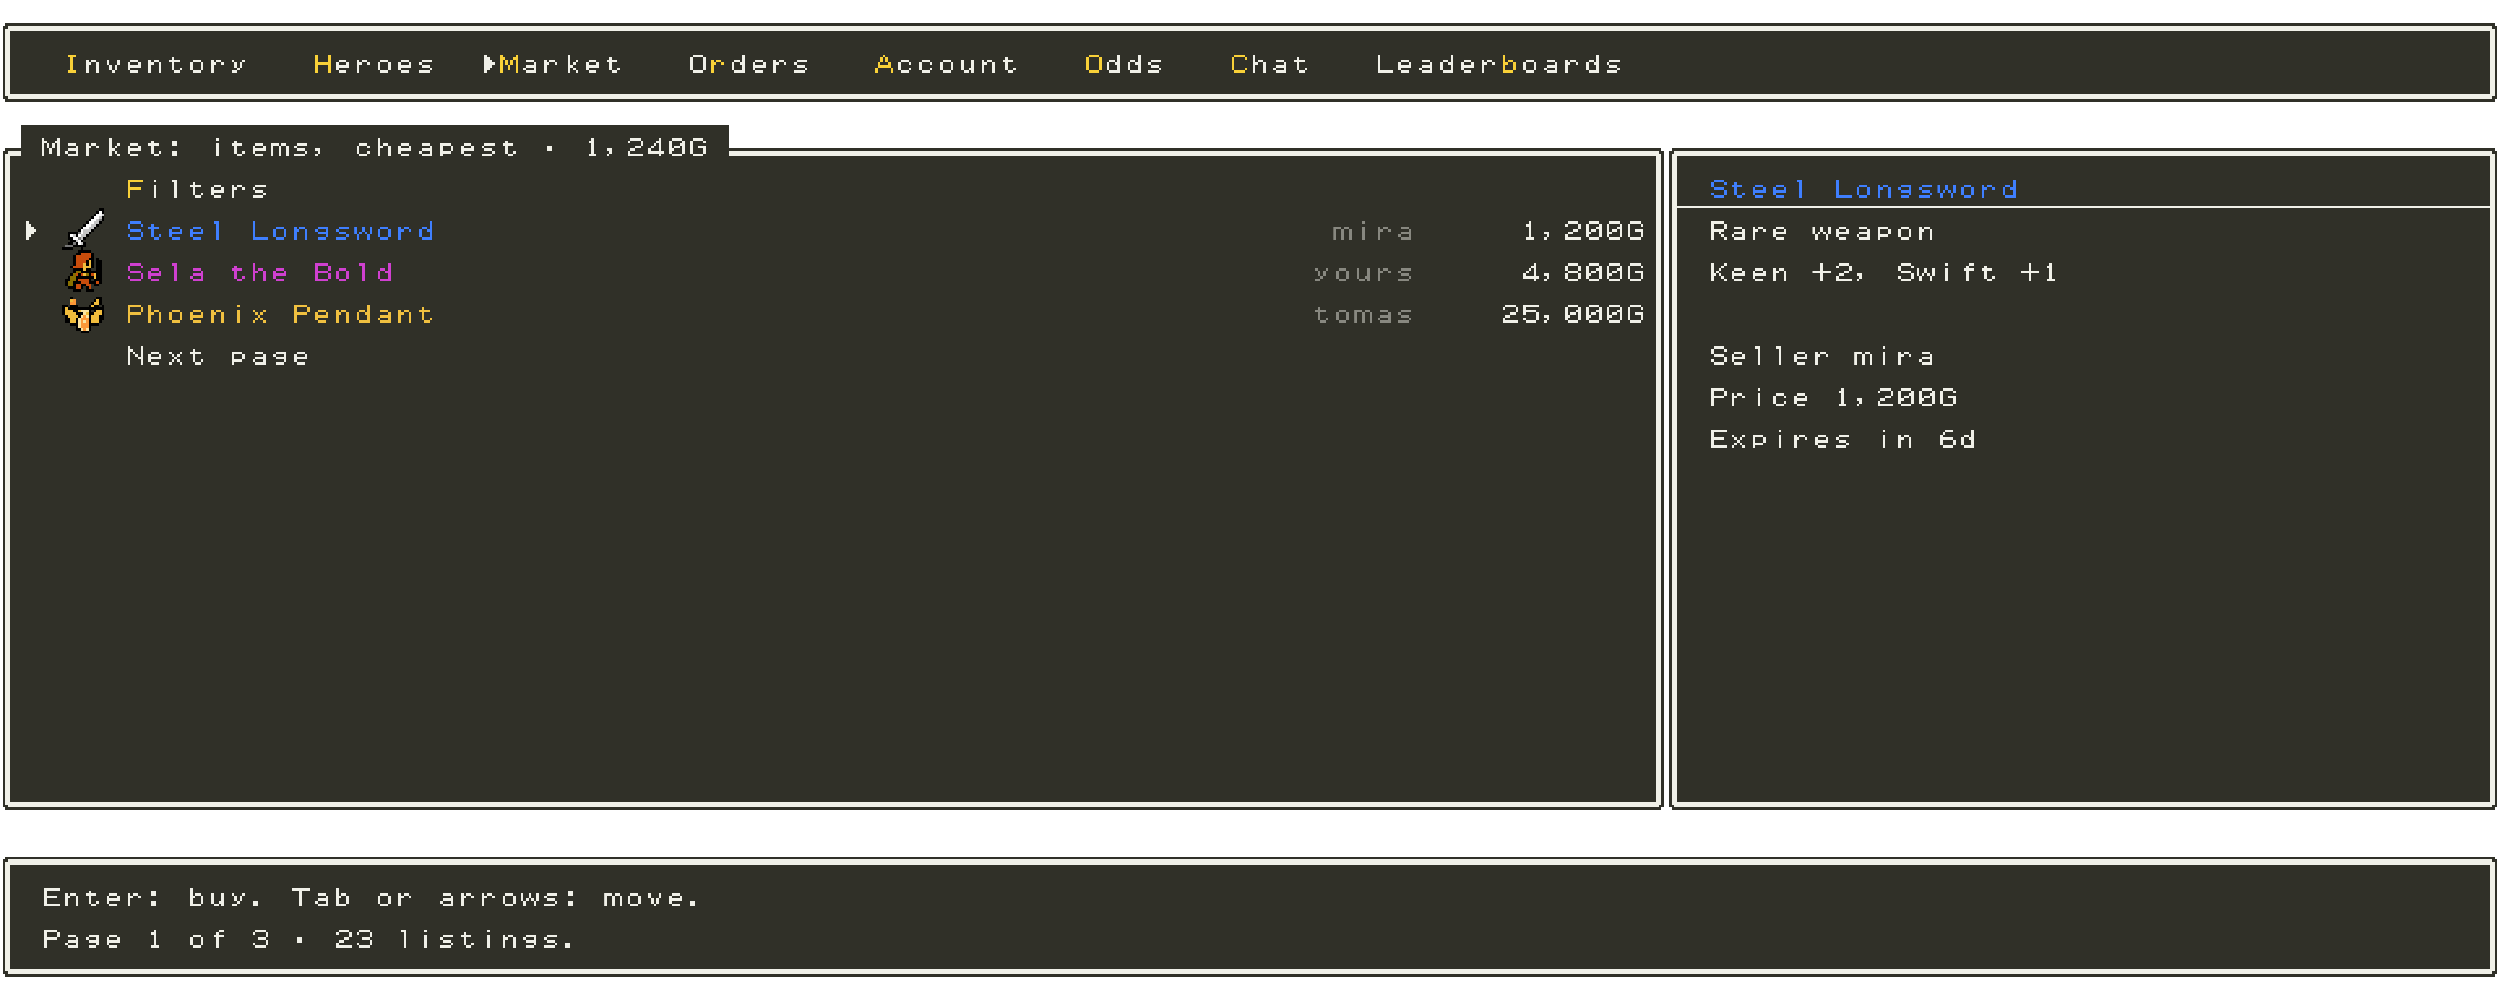
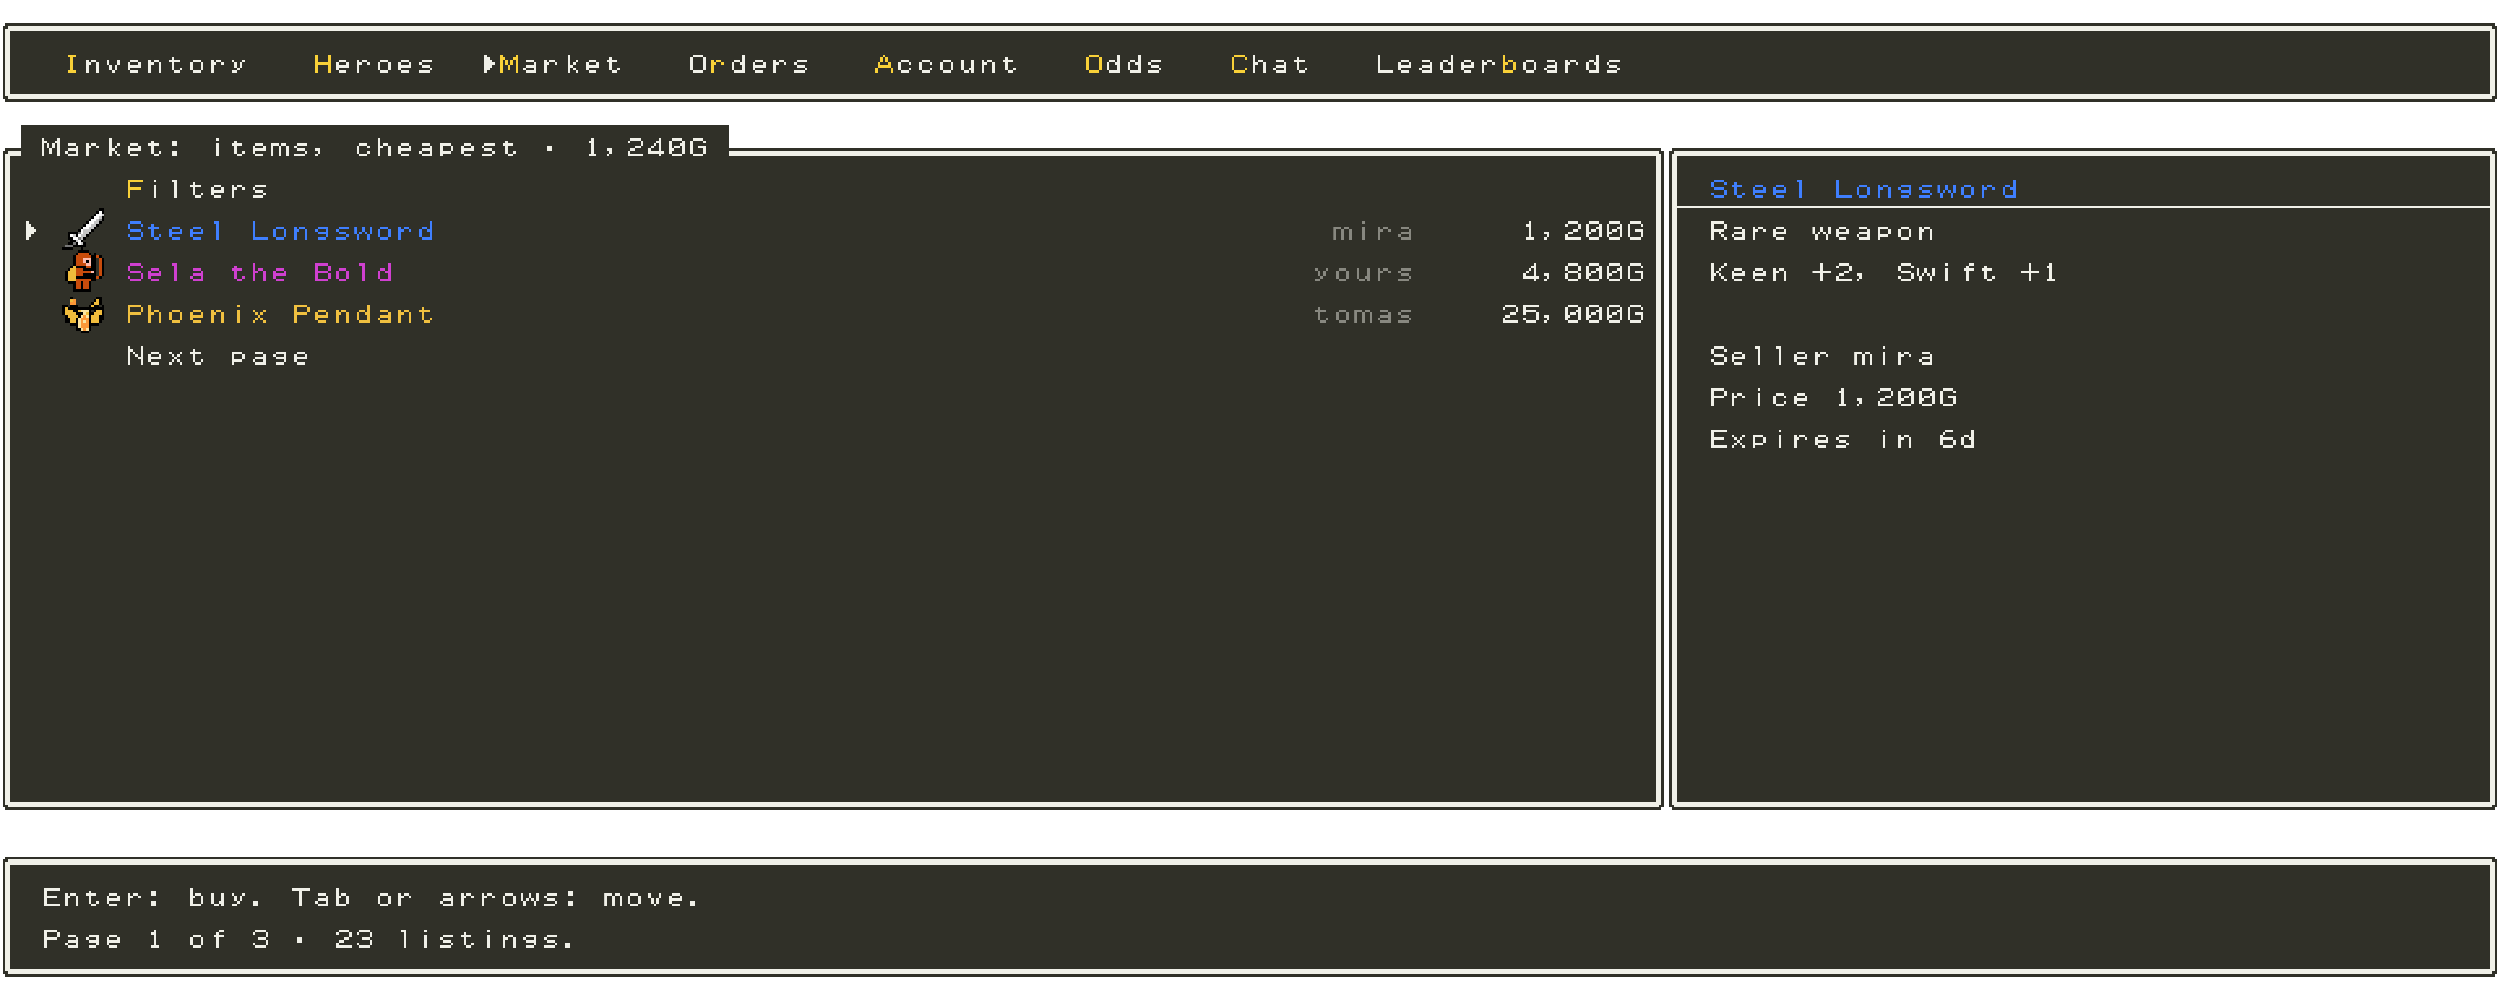
<svg xmlns="http://www.w3.org/2000/svg" viewBox="0 0 960 384" width="960" height="384" shape-rendering="crispEdges">
  <defs>
    <symbol id="g0">
      <path d="M2 5h3v1h-3zM3 6h1v1h-1zM3 7h1v1h-1zM3 8h1v1h-1zM3 9h1v1h-1zM3 10h1v1h-1zM2 11h3v1h-3z" />
    </symbol>
    <symbol id="g1">
      <path d="M1 7h1v1h-1zM3 7h2v1h-2zM1 8h2v1h-2zM5 8h1v1h-1zM1 9h1v1h-1zM5 9h1v1h-1zM1 10h1v1h-1zM5 10h1v1h-1zM1 11h1v1h-1zM5 11h1v1h-1z" />
    </symbol>
    <symbol id="g2">
      <path d="M1 7h1v1h-1zM5 7h1v1h-1zM1 8h1v1h-1zM5 8h1v1h-1zM2 9h1v1h-1zM4 9h1v1h-1zM2 10h1v1h-1zM4 10h1v1h-1zM3 11h1v1h-1z" />
    </symbol>
    <symbol id="g3">
      <path d="M2 7h3v1h-3zM1 8h1v1h-1zM5 8h1v1h-1zM1 9h5v1h-5zM1 10h1v1h-1zM2 11h3v1h-3z" />
    </symbol>
    <symbol id="g4">
      <path d="M2 6h1v1h-1zM1 7h4v1h-4zM2 8h1v1h-1zM2 9h1v1h-1zM2 10h1v1h-1zM5 10h1v1h-1zM3 11h2v1h-2z" />
    </symbol>
    <symbol id="g5">
      <path d="M2 7h3v1h-3zM1 8h1v1h-1zM5 8h1v1h-1zM1 9h1v1h-1zM5 9h1v1h-1zM1 10h1v1h-1zM5 10h1v1h-1zM2 11h3v1h-3z" />
    </symbol>
    <symbol id="g6">
      <path d="M1 7h1v1h-1zM3 7h2v1h-2zM1 8h2v1h-2zM5 8h1v1h-1zM1 9h1v1h-1zM1 10h1v1h-1zM1 11h1v1h-1z" />
    </symbol>
    <symbol id="g7">
      <path d="M1 7h1v1h-1zM5 7h1v1h-1zM2 8h1v1h-1zM4 8h1v1h-1zM2 9h1v1h-1zM4 9h1v1h-1zM3 10h1v1h-1zM1 11h2v1h-2z" />
    </symbol>
    <symbol id="g8">
      <path d="M1 5h1v1h-1zM6 5h1v1h-1zM1 6h1v1h-1zM6 6h1v1h-1zM1 7h1v1h-1zM6 7h1v1h-1zM1 8h6v1h-6zM1 9h1v1h-1zM6 9h1v1h-1zM1 10h1v1h-1zM6 10h1v1h-1zM1 11h1v1h-1zM6 11h1v1h-1z" />
    </symbol>
    <symbol id="g9">
      <path d="M2 7h4v1h-4zM1 8h1v1h-1zM2 9h3v1h-3zM5 10h1v1h-1zM1 11h4v1h-4z" />
    </symbol>
    <symbol id="g10">
      <path d="M2 5h1v1h-1zM2 6h2v1h-2zM2 7h3v1h-3zM2 8h4v1h-4zM2 9h3v1h-3zM2 10h2v1h-2zM2 11h1v1h-1z" />
    </symbol>
    <symbol id="g11">
      <path d="M0 5h1v1h-1zM6 5h1v1h-1zM0 6h2v1h-2zM5 6h2v1h-2zM0 7h1v1h-1zM2 7h1v1h-1zM4 7h1v1h-1zM6 7h1v1h-1zM0 8h1v1h-1zM2 8h1v1h-1zM4 8h1v1h-1zM6 8h1v1h-1zM0 9h1v1h-1zM3 9h1v1h-1zM6 9h1v1h-1zM0 10h1v1h-1zM3 10h1v1h-1zM6 10h1v1h-1zM0 11h1v1h-1zM6 11h1v1h-1z" />
    </symbol>
    <symbol id="g12">
      <path d="M2 7h3v1h-3zM5 8h1v1h-1zM2 9h4v1h-4zM1 10h1v1h-1zM5 10h1v1h-1zM2 11h4v1h-4z" />
    </symbol>
    <symbol id="g13">
      <path d="M2 5h1v1h-1zM2 6h1v1h-1zM2 7h1v1h-1zM5 7h1v1h-1zM2 8h1v1h-1zM4 8h1v1h-1zM2 9h2v1h-2zM2 10h1v1h-1zM4 10h1v1h-1zM2 11h1v1h-1zM5 11h1v1h-1z" />
    </symbol>
    <symbol id="g14">
      <path d="M2 5h4v1h-4zM1 6h1v1h-1zM6 6h1v1h-1zM1 7h1v1h-1zM6 7h1v1h-1zM1 8h1v1h-1zM6 8h1v1h-1zM1 9h1v1h-1zM6 9h1v1h-1zM1 10h1v1h-1zM6 10h1v1h-1zM2 11h4v1h-4z" />
    </symbol>
    <symbol id="g15">
      <path d="M5 5h1v1h-1zM5 6h1v1h-1zM2 7h2v1h-2zM5 7h1v1h-1zM1 8h1v1h-1zM4 8h2v1h-2zM1 9h1v1h-1zM5 9h1v1h-1zM1 10h1v1h-1zM5 10h1v1h-1zM2 11h4v1h-4z" />
    </symbol>
    <symbol id="g16">
      <path d="M3 5h1v1h-1zM2 6h1v1h-1zM4 6h1v1h-1zM2 7h1v1h-1zM4 7h1v1h-1zM1 8h1v1h-1zM5 8h1v1h-1zM1 9h5v1h-5zM0 10h1v1h-1zM6 10h1v1h-1zM0 11h1v1h-1zM6 11h1v1h-1z" />
    </symbol>
    <symbol id="g17">
      <path d="M2 7h3v1h-3zM1 8h1v1h-1zM5 8h1v1h-1zM1 9h1v1h-1zM1 10h1v1h-1zM5 10h1v1h-1zM2 11h3v1h-3z" />
    </symbol>
    <symbol id="g18">
      <path d="M1 7h1v1h-1zM5 7h1v1h-1zM1 8h1v1h-1zM5 8h1v1h-1zM1 9h1v1h-1zM5 9h1v1h-1zM1 10h1v1h-1zM4 10h2v1h-2zM2 11h2v1h-2zM5 11h1v1h-1z" />
    </symbol>
    <symbol id="g19">
      <path d="M2 5h4v1h-4zM1 6h1v1h-1zM6 6h1v1h-1zM1 7h1v1h-1zM1 8h1v1h-1zM1 9h1v1h-1zM1 10h1v1h-1zM6 10h1v1h-1zM2 11h4v1h-4z" />
    </symbol>
    <symbol id="g20">
      <path d="M1 5h1v1h-1zM1 6h1v1h-1zM1 7h1v1h-1zM3 7h2v1h-2zM1 8h2v1h-2zM5 8h1v1h-1zM1 9h1v1h-1zM5 9h1v1h-1zM1 10h1v1h-1zM5 10h1v1h-1zM1 11h1v1h-1zM5 11h1v1h-1z" />
    </symbol>
    <symbol id="g21">
      <path d="M1 5h1v1h-1zM1 6h1v1h-1zM1 7h1v1h-1zM1 8h1v1h-1zM1 9h1v1h-1zM1 10h1v1h-1zM1 11h6v1h-6z" />
    </symbol>
    <symbol id="g22">
      <path d="M1 5h1v1h-1zM1 6h1v1h-1zM1 7h1v1h-1zM3 7h2v1h-2zM1 8h2v1h-2zM5 8h1v1h-1zM1 9h1v1h-1zM5 9h1v1h-1zM1 10h1v1h-1zM5 10h1v1h-1zM1 11h4v1h-4z" />
    </symbol>
    <symbol id="g23">
      <path d="M2 6h2v1h-2zM2 7h2v1h-2zM2 10h2v1h-2zM2 11h2v1h-2z" />
    </symbol>
    <symbol id="g24">
      <path d="M3 5h1v1h-1zM3 7h1v1h-1zM3 8h1v1h-1zM3 9h1v1h-1zM3 10h1v1h-1zM3 11h1v1h-1z" />
    </symbol>
    <symbol id="g25">
      <path d="M0 7h3v1h-3zM4 7h2v1h-2zM0 8h1v1h-1zM3 8h1v1h-1zM6 8h1v1h-1zM0 9h1v1h-1zM3 9h1v1h-1zM6 9h1v1h-1zM0 10h1v1h-1zM3 10h1v1h-1zM6 10h1v1h-1zM0 11h1v1h-1zM3 11h1v1h-1zM6 11h1v1h-1z" />
    </symbol>
    <symbol id="g26">
      <path d="M1 9h2v1h-2zM2 10h1v1h-1zM1 11h1v1h-1z" />
    </symbol>
    <symbol id="g27">
      <path d="M1 7h4v1h-4zM1 8h1v1h-1zM5 8h1v1h-1zM1 9h1v1h-1zM5 9h1v1h-1zM1 10h4v1h-4zM1 11h1v1h-1z" />
    </symbol>
    <symbol id="g28">
      <path d="M2 8h2v1h-2zM2 9h2v1h-2z" />
    </symbol>
    <symbol id="g29">
      <path d="M3 5h1v1h-1zM2 6h2v1h-2zM3 7h1v1h-1zM3 8h1v1h-1zM3 9h1v1h-1zM3 10h1v1h-1zM2 11h3v1h-3z" />
    </symbol>
    <symbol id="g30">
      <path d="M2 5h4v1h-4zM1 6h1v1h-1zM6 6h1v1h-1zM6 7h1v1h-1zM4 8h2v1h-2zM2 9h2v1h-2zM1 10h1v1h-1zM1 11h6v1h-6z" />
    </symbol>
    <symbol id="g31">
      <path d="M5 5h1v1h-1zM4 6h2v1h-2zM3 7h1v1h-1zM5 7h1v1h-1zM2 8h1v1h-1zM5 8h1v1h-1zM1 9h1v1h-1zM5 9h1v1h-1zM1 10h6v1h-6zM5 11h1v1h-1z" />
    </symbol>
    <symbol id="g32">
      <path d="M2 5h4v1h-4zM1 6h1v1h-1zM6 6h1v1h-1zM1 7h1v1h-1zM5 7h2v1h-2zM1 8h1v1h-1zM3 8h2v1h-2zM6 8h1v1h-1zM1 9h2v1h-2zM6 9h1v1h-1zM1 10h1v1h-1zM6 10h1v1h-1zM2 11h4v1h-4z" />
    </symbol>
    <symbol id="g33">
      <path d="M2 5h4v1h-4zM1 6h1v1h-1zM6 6h1v1h-1zM1 7h1v1h-1zM1 8h1v1h-1zM4 8h3v1h-3zM1 9h1v1h-1zM6 9h1v1h-1zM1 10h1v1h-1zM6 10h1v1h-1zM2 11h4v1h-4z" />
    </symbol>
    <symbol id="g34">
      <path d="M1 5h6v1h-6zM1 6h1v1h-1zM1 7h1v1h-1zM1 8h5v1h-5zM1 9h1v1h-1zM1 10h1v1h-1zM1 11h1v1h-1z" />
    </symbol>
    <symbol id="g35">
      <path d="M2 5h2v1h-2zM3 6h1v1h-1zM3 7h1v1h-1zM3 8h1v1h-1zM3 9h1v1h-1zM3 10h1v1h-1zM3 11h1v1h-1z" />
    </symbol>
    <symbol id="g36">
      <path d="M2 5h4v1h-4zM1 6h1v1h-1zM6 6h1v1h-1zM1 7h1v1h-1zM2 8h4v1h-4zM6 9h1v1h-1zM1 10h1v1h-1zM6 10h1v1h-1zM2 11h4v1h-4z" />
    </symbol>
    <symbol id="g37">
      <path d="M2 7h4v1h-4zM1 8h1v1h-1zM5 8h1v1h-1zM2 9h4v1h-4zM5 10h1v1h-1zM2 11h3v1h-3z" />
    </symbol>
    <symbol id="g38">
      <path d="M0 7h1v1h-1zM3 7h1v1h-1zM6 7h1v1h-1zM0 8h1v1h-1zM3 8h1v1h-1zM6 8h1v1h-1zM0 9h1v1h-1zM2 9h1v1h-1zM4 9h1v1h-1zM6 9h1v1h-1zM1 10h1v1h-1zM5 10h1v1h-1zM1 11h1v1h-1zM5 11h1v1h-1z" />
    </symbol>
    <symbol id="g39">
      <path d="M1 5h5v1h-5zM1 6h1v1h-1zM6 6h1v1h-1zM1 7h1v1h-1zM6 7h1v1h-1zM1 8h5v1h-5zM1 9h1v1h-1zM6 9h1v1h-1zM1 10h1v1h-1zM6 10h1v1h-1zM1 11h5v1h-5z" />
    </symbol>
    <symbol id="g40">
      <path d="M2 5h4v1h-4zM1 6h1v1h-1zM6 6h1v1h-1zM1 7h1v1h-1zM6 7h1v1h-1zM2 8h4v1h-4zM1 9h1v1h-1zM6 9h1v1h-1zM1 10h1v1h-1zM6 10h1v1h-1zM2 11h4v1h-4z" />
    </symbol>
    <symbol id="g41">
      <path d="M1 5h5v1h-5zM1 6h1v1h-1zM6 6h1v1h-1zM1 7h1v1h-1zM6 7h1v1h-1zM1 8h5v1h-5zM1 9h1v1h-1zM1 10h1v1h-1zM1 11h1v1h-1z" />
    </symbol>
    <symbol id="g42">
      <path d="M1 7h1v1h-1zM5 7h1v1h-1zM2 8h1v1h-1zM4 8h1v1h-1zM3 9h1v1h-1zM2 10h1v1h-1zM4 10h1v1h-1zM1 11h1v1h-1zM5 11h1v1h-1z" />
    </symbol>
    <symbol id="g43">
      <path d="M1 5h6v1h-6zM1 6h1v1h-1zM1 7h5v1h-5zM1 8h1v1h-1zM6 8h1v1h-1zM6 9h1v1h-1zM1 10h1v1h-1zM6 10h1v1h-1zM2 11h4v1h-4z" />
    </symbol>
    <symbol id="g44">
      <path d="M1 5h1v1h-1zM6 5h1v1h-1zM1 6h2v1h-2zM6 6h1v1h-1zM1 7h1v1h-1zM3 7h1v1h-1zM6 7h1v1h-1zM1 8h1v1h-1zM4 8h1v1h-1zM6 8h1v1h-1zM1 9h1v1h-1zM5 9h2v1h-2zM1 10h1v1h-1zM6 10h1v1h-1zM1 11h1v1h-1zM6 11h1v1h-1z" />
    </symbol>
    <symbol id="g45">
      <path d="M1 5h5v1h-5zM1 6h1v1h-1zM6 6h1v1h-1zM1 7h1v1h-1zM6 7h1v1h-1zM1 8h5v1h-5zM1 9h1v1h-1zM4 9h1v1h-1zM1 10h1v1h-1zM5 10h1v1h-1zM1 11h1v1h-1zM6 11h1v1h-1z" />
    </symbol>
    <symbol id="g46">
      <path d="M1 5h1v1h-1zM6 5h1v1h-1zM1 6h1v1h-1zM5 6h1v1h-1zM1 7h1v1h-1zM4 7h1v1h-1zM1 8h1v1h-1zM3 8h1v1h-1zM1 9h2v1h-2zM4 9h1v1h-1zM1 10h1v1h-1zM5 10h1v1h-1zM1 11h1v1h-1zM6 11h1v1h-1z" />
    </symbol>
    <symbol id="g47">
      <path d="M3 5h1v1h-1zM3 6h1v1h-1zM3 7h1v1h-1zM0 8h7v1h-7zM3 9h1v1h-1zM3 10h1v1h-1zM3 11h1v1h-1z" />
    </symbol>
    <symbol id="g48">
      <path d="M4 5h2v1h-2zM3 6h1v1h-1zM2 7h4v1h-4zM3 8h1v1h-1zM3 9h1v1h-1zM3 10h1v1h-1zM3 11h1v1h-1z" />
    </symbol>
    <symbol id="g49">
      <path d="M1 5h6v1h-6zM1 6h1v1h-1zM1 7h1v1h-1zM1 8h5v1h-5zM1 9h1v1h-1zM1 10h1v1h-1zM1 11h6v1h-6z" />
    </symbol>
    <symbol id="g50">
      <path d="M3 5h3v1h-3zM2 6h1v1h-1zM1 7h1v1h-1zM1 8h5v1h-5zM1 9h1v1h-1zM6 9h1v1h-1zM1 10h1v1h-1zM6 10h1v1h-1zM2 11h4v1h-4z" />
    </symbol>
    <symbol id="g51">
      <path d="M1 10h2v1h-2zM1 11h2v1h-2z" />
    </symbol>
    <symbol id="g52">
      <path d="M0 5h7v1h-7zM3 6h1v1h-1zM3 7h1v1h-1zM3 8h1v1h-1zM3 9h1v1h-1zM3 10h1v1h-1zM3 11h1v1h-1z" />
    </symbol>
    <symbol id="g53">
      <path d="M2 5h4v1h-4zM1 6h1v1h-1zM6 6h1v1h-1zM6 7h1v1h-1zM3 8h3v1h-3zM6 9h1v1h-1zM1 10h1v1h-1zM6 10h1v1h-1zM2 11h4v1h-4z" />
    </symbol>
  </defs>
  <g id="w-tab">
    <path fill="#303028" d="M2 9H958V10H959V38H958V39H2V38H1V10H2Z" />
    <g fill="#f0f0e8">
      <rect x="3" y="10" width="954" height="1" />
      <rect x="2" y="11" width="956" height="1" />
      <rect x="2" y="36" width="956" height="1" />
      <rect x="3" y="37" width="954" height="1" />
      <rect x="2" y="12" width="2" height="24" />
      <rect x="956" y="12" width="2" height="24" />
    </g>
    <use href="#g10" x="184" y="16" fill="#f0f0e8" />
    <use href="#g0" x="24" y="16" fill="#f8d038" />
    <use href="#g1" x="32" y="16" fill="#f0f0e8" />
    <use href="#g2" x="40" y="16" fill="#f0f0e8" />
    <use href="#g3" x="48" y="16" fill="#f0f0e8" />
    <use href="#g1" x="56" y="16" fill="#f0f0e8" />
    <use href="#g4" x="64" y="16" fill="#f0f0e8" />
    <use href="#g5" x="72" y="16" fill="#f0f0e8" />
    <use href="#g6" x="80" y="16" fill="#f0f0e8" />
    <use href="#g7" x="88" y="16" fill="#f0f0e8" />
    <use href="#g8" x="120" y="16" fill="#f8d038" />
    <use href="#g3" x="128" y="16" fill="#f0f0e8" />
    <use href="#g6" x="136" y="16" fill="#f0f0e8" />
    <use href="#g5" x="144" y="16" fill="#f0f0e8" />
    <use href="#g3" x="152" y="16" fill="#f0f0e8" />
    <use href="#g9" x="160" y="16" fill="#f0f0e8" />
    <use href="#g11" x="192" y="16" fill="#f8d038" />
    <use href="#g12" x="200" y="16" fill="#f0f0e8" />
    <use href="#g6" x="208" y="16" fill="#f0f0e8" />
    <use href="#g13" x="216" y="16" fill="#f0f0e8" />
    <use href="#g3" x="224" y="16" fill="#f0f0e8" />
    <use href="#g4" x="232" y="16" fill="#f0f0e8" />
    <use href="#g14" x="264" y="16" fill="#f0f0e8" />
    <use href="#g6" x="272" y="16" fill="#f8d038" />
    <use href="#g15" x="280" y="16" fill="#f0f0e8" />
    <use href="#g3" x="288" y="16" fill="#f0f0e8" />
    <use href="#g6" x="296" y="16" fill="#f0f0e8" />
    <use href="#g9" x="304" y="16" fill="#f0f0e8" />
    <use href="#g16" x="336" y="16" fill="#f8d038" />
    <use href="#g17" x="344" y="16" fill="#f0f0e8" />
    <use href="#g17" x="352" y="16" fill="#f0f0e8" />
    <use href="#g5" x="360" y="16" fill="#f0f0e8" />
    <use href="#g18" x="368" y="16" fill="#f0f0e8" />
    <use href="#g1" x="376" y="16" fill="#f0f0e8" />
    <use href="#g4" x="384" y="16" fill="#f0f0e8" />
    <use href="#g14" x="416" y="16" fill="#f8d038" />
    <use href="#g15" x="424" y="16" fill="#f0f0e8" />
    <use href="#g15" x="432" y="16" fill="#f0f0e8" />
    <use href="#g9" x="440" y="16" fill="#f0f0e8" />
    <use href="#g19" x="472" y="16" fill="#f8d038" />
    <use href="#g20" x="480" y="16" fill="#f0f0e8" />
    <use href="#g12" x="488" y="16" fill="#f0f0e8" />
    <use href="#g4" x="496" y="16" fill="#f0f0e8" />
    <use href="#g21" x="528" y="16" fill="#f0f0e8" />
    <use href="#g3" x="536" y="16" fill="#f0f0e8" />
    <use href="#g12" x="544" y="16" fill="#f0f0e8" />
    <use href="#g15" x="552" y="16" fill="#f0f0e8" />
    <use href="#g3" x="560" y="16" fill="#f0f0e8" />
    <use href="#g6" x="568" y="16" fill="#f0f0e8" />
    <use href="#g22" x="576" y="16" fill="#f8d038" />
    <use href="#g5" x="584" y="16" fill="#f0f0e8" />
    <use href="#g12" x="592" y="16" fill="#f0f0e8" />
    <use href="#g6" x="600" y="16" fill="#f0f0e8" />
    <use href="#g15" x="608" y="16" fill="#f0f0e8" />
    <use href="#g9" x="616" y="16" fill="#f0f0e8" />
  </g>
  <g id="w-list" transform="translate(0 48)">
    <path fill="#303028" d="M2 9H638V10H639V262H638V263H2V262H1V10H2Z" />
    <g fill="#f0f0e8">
      <rect x="3" y="10" width="634" height="1" />
      <rect x="2" y="11" width="636" height="1" />
      <rect x="2" y="260" width="636" height="1" />
      <rect x="3" y="261" width="634" height="1" />
      <rect x="2" y="12" width="2" height="248" />
      <rect x="636" y="12" width="2" height="248" />
    </g>
    <rect x="8" y="0" width="272" height="16" fill="#303028" />
    <use href="#g11" x="16" y="0" fill="#f0f0e8" />
    <use href="#g12" x="24" y="0" fill="#f0f0e8" />
    <use href="#g6" x="32" y="0" fill="#f0f0e8" />
    <use href="#g13" x="40" y="0" fill="#f0f0e8" />
    <use href="#g3" x="48" y="0" fill="#f0f0e8" />
    <use href="#g4" x="56" y="0" fill="#f0f0e8" />
    <use href="#g23" x="64" y="0" fill="#f0f0e8" />
    <use href="#g24" x="80" y="0" fill="#f0f0e8" />
    <use href="#g4" x="88" y="0" fill="#f0f0e8" />
    <use href="#g3" x="96" y="0" fill="#f0f0e8" />
    <use href="#g25" x="104" y="0" fill="#f0f0e8" />
    <use href="#g9" x="112" y="0" fill="#f0f0e8" />
    <use href="#g26" x="120" y="0" fill="#f0f0e8" />
    <use href="#g17" x="136" y="0" fill="#f0f0e8" />
    <use href="#g20" x="144" y="0" fill="#f0f0e8" />
    <use href="#g3" x="152" y="0" fill="#f0f0e8" />
    <use href="#g12" x="160" y="0" fill="#f0f0e8" />
    <use href="#g27" x="168" y="0" fill="#f0f0e8" />
    <use href="#g3" x="176" y="0" fill="#f0f0e8" />
    <use href="#g9" x="184" y="0" fill="#f0f0e8" />
    <use href="#g4" x="192" y="0" fill="#f0f0e8" />
    <use href="#g28" x="208" y="0" fill="#f0f0e8" />
    <use href="#g29" x="224" y="0" fill="#f0f0e8" />
    <use href="#g26" x="232" y="0" fill="#f0f0e8" />
    <use href="#g30" x="240" y="0" fill="#f0f0e8" />
    <use href="#g31" x="248" y="0" fill="#f0f0e8" />
    <use href="#g32" x="256" y="0" fill="#f0f0e8" />
    <use href="#g33" x="264" y="0" fill="#f0f0e8" />
    <use href="#g34" x="48" y="16" fill="#f8d038" />
    <use href="#g24" x="56" y="16" fill="#f0f0e8" />
    <use href="#g35" x="64" y="16" fill="#f0f0e8" />
    <use href="#g4" x="72" y="16" fill="#f0f0e8" />
    <use href="#g3" x="80" y="16" fill="#f0f0e8" />
    <use href="#g6" x="88" y="16" fill="#f0f0e8" />
    <use href="#g9" x="96" y="16" fill="#f0f0e8" />
    <use href="#g10" x="8" y="32" fill="#f0f0e8" />
    <g transform="translate(24 32)">
      <path fill="#000000" d="M14 0h2v1h-2zM13 1h1v1h-1zM15 1h1v1h-1zM12 2h1v1h-1zM11 3h1v1h-1zM15 3h1v1h-1zM10 4h1v1h-1zM15 4h1v1h-1zM9 5h1v1h-1zM14 5h1v1h-1zM8 6h1v1h-1zM13 6h1v1h-1zM7 7h1v1h-1zM12 7h1v1h-1zM6 8h1v1h-1zM11 8h1v1h-1zM2 9h4v1h-4zM10 9h1v1h-1zM2 10h1v1h-1zM5 10h1v1h-1zM9 10h1v1h-1zM2 11h2v1h-2zM8 11h1v1h-1zM3 12h2v1h-2zM7 12h1v1h-1zM2 13h2v1h-2zM5 13h1v1h-1zM8 13h1v1h-1zM4 14h5v1h-5zM0 15h4v1h-4zM7 15h1v1h-1z" />
      <path fill="#787878" d="M14 4h1v1h-1zM6 9h1v1h-1zM6 11h1v1h-1zM4 13h1v1h-1zM1 14h3v1h-3z" />
      <path fill="#c4c4c4" d="M15 2h1v1h-1zM14 3h1v1h-1zM13 4h1v1h-1zM12 5h2v1h-2zM11 6h2v1h-2zM10 7h2v1h-2zM8 8h3v1h-3zM8 9h2v1h-2zM4 10h1v1h-1zM7 10h2v1h-2zM7 11h1v1h-1zM5 12h1v1h-1zM7 13h1v1h-1z" />
      <path fill="#fcfcfc" d="M14 1h1v1h-1zM13 2h2v1h-2zM12 3h2v1h-2zM11 4h2v1h-2zM10 5h2v1h-2zM9 6h2v1h-2zM8 7h2v1h-2zM7 8h1v1h-1zM7 9h1v1h-1zM3 10h1v1h-1zM6 10h1v1h-1zM4 11h2v1h-2zM6 12h1v1h-1zM6 13h1v1h-1z" />
    </g>
    <use href="#g36" x="48" y="32" fill="#3f7fff" />
    <use href="#g4" x="56" y="32" fill="#3f7fff" />
    <use href="#g3" x="64" y="32" fill="#3f7fff" />
    <use href="#g3" x="72" y="32" fill="#3f7fff" />
    <use href="#g35" x="80" y="32" fill="#3f7fff" />
    <use href="#g21" x="96" y="32" fill="#3f7fff" />
    <use href="#g5" x="104" y="32" fill="#3f7fff" />
    <use href="#g1" x="112" y="32" fill="#3f7fff" />
    <use href="#g37" x="120" y="32" fill="#3f7fff" />
    <use href="#g9" x="128" y="32" fill="#3f7fff" />
    <use href="#g38" x="136" y="32" fill="#3f7fff" />
    <use href="#g5" x="144" y="32" fill="#3f7fff" />
    <use href="#g6" x="152" y="32" fill="#3f7fff" />
    <use href="#g15" x="160" y="32" fill="#3f7fff" />
    <use href="#g25" x="512" y="32" fill="#888880" />
    <use href="#g24" x="520" y="32" fill="#888880" />
    <use href="#g6" x="528" y="32" fill="#888880" />
    <use href="#g12" x="536" y="32" fill="#888880" />
    <use href="#g29" x="584" y="32" fill="#f0f0e8" />
    <use href="#g26" x="592" y="32" fill="#f0f0e8" />
    <use href="#g30" x="600" y="32" fill="#f0f0e8" />
    <use href="#g32" x="608" y="32" fill="#f0f0e8" />
    <use href="#g32" x="616" y="32" fill="#f0f0e8" />
    <use href="#g33" x="624" y="32" fill="#f0f0e8" />
    <g transform="translate(24 48)">
-       <path fill="#000000" d="M6 0h5v1h-5zM5 1h2v1h-2zM11 1h1v1h-1zM4 2h1v1h-1zM11 2h1v1h-1zM4 3h1v1h-1zM10 3h2v1h-2zM13 3h1v1h-1zM4 4h1v1h-1zM9 4h1v1h-1zM11 4h1v1h-1zM13 4h2v1h-2zM4 5h1v1h-1zM9 5h1v1h-1zM11 5h1v1h-1zM13 5h2v1h-2zM3 6h1v1h-1zM11 6h1v1h-1zM13 6h2v1h-2zM4 7h4v1h-4zM9 7h2v1h-2zM13 7h2v1h-2zM4 8h1v1h-1zM7 8h8v1h-8zM3 9h1v1h-1zM6 9h1v1h-1zM10 9h1v1h-1zM13 9h2v1h-2zM2 10h1v1h-1zM5 10h7v1h-7zM13 10h2v1h-2zM1 11h2v1h-2zM5 11h1v1h-1zM10 11h1v1h-1zM12 11h3v1h-3zM1 12h1v1h-1zM4 12h3v1h-3zM10 12h3v1h-3zM14 12h1v1h-1zM1 13h1v1h-1zM4 13h1v1h-1zM7 13h2v1h-2zM12 13h2v1h-2zM2 14h3v1h-3zM7 14h1v1h-1zM9 14h1v1h-1zM4 15h3v1h-3zM9 15h3v1h-3z" />
-       <path fill="#887000" d="M5 8h2v1h-2zM4 9h1v1h-1zM9 9h1v1h-1zM3 10h2v1h-2zM3 11h2v1h-2zM2 12h2v1h-2zM2 13h2v1h-2z" />
-       <path fill="#c84c0c" d="M7 1h4v1h-4zM5 2h6v1h-6zM5 3h5v1h-5zM5 4h4v1h-4zM5 5h3v1h-3zM4 6h4v1h-4zM5 9h1v1h-1zM7 9h1v1h-1zM11 9h1v1h-1zM6 11h4v1h-4zM7 12h3v1h-3zM13 12h1v1h-1zM5 13h2v1h-2zM9 13h2v1h-2zM5 14h2v1h-2zM10 14h1v1h-1z" />
-       <path fill="#f0bc3c" d="M10 4h1v1h-1zM8 5h1v1h-1zM10 5h1v1h-1zM8 6h3v1h-3zM8 7h1v1h-1zM8 9h1v1h-1zM12 9h1v1h-1zM12 10h1v1h-1z" />
+       <path fill="#000000" d="M6 0h4v1h-4zM5 1h1v1h-1zM10 1h1v1h-1zM12 1h1v1h-1zM4 2h1v1h-1zM11 2h2v1h-2zM14 2h1v1h-1zM4 3h1v1h-1zM11 3h2v1h-2zM15 3h1v1h-1zM4 4h1v1h-1zM9 4h1v1h-1zM11 4h2v1h-2zM15 4h1v1h-1zM4 5h1v1h-1zM11 5h2v1h-2zM15 5h1v1h-1zM3 6h1v1h-1zM5 6h4v1h-4zM11 6h2v1h-2zM15 6h1v1h-1zM2 7h1v1h-1zM8 7h5v1h-5zM15 7h1v1h-1zM1 8h1v1h-1zM12 8h1v1h-1zM15 8h1v1h-1zM1 9h1v1h-1zM8 9h5v1h-5zM15 9h1v1h-1zM1 10h1v1h-1zM5 10h8v1h-8zM14 10h1v1h-1zM1 11h1v1h-1zM11 11h2v1h-2zM2 12h3v1h-3zM7 12h1v1h-1zM10 12h1v1h-1zM4 13h1v1h-1zM7 13h1v1h-1zM10 13h1v1h-1zM4 14h1v1h-1zM7 14h1v1h-1zM10 14h1v1h-1zM4 15h7v1h-7z" />
+       <path fill="#c84c0c" d="M6 1h4v1h-4zM5 2h6v1h-6zM13 2h1v1h-1zM5 3h3v1h-3zM14 3h1v1h-1zM5 4h3v1h-3zM14 4h1v1h-1zM5 5h4v1h-4zM14 5h1v1h-1zM9 6h2v1h-2zM14 6h1v1h-1zM5 7h3v1h-3zM14 7h1v1h-1zM5 8h6v1h-6zM14 8h1v1h-1zM5 9h3v1h-3zM14 9h1v1h-1zM13 10h1v1h-1zM5 11h6v1h-6zM5 12h2v1h-2zM8 12h2v1h-2zM5 13h2v1h-2zM8 13h2v1h-2zM5 14h2v1h-2zM8 14h2v1h-2z" />
+       <path fill="#f0bc3c" d="M4 6h1v1h-1zM3 7h2v1h-2zM2 8h3v1h-3zM2 9h3v1h-3zM2 10h3v1h-3zM2 11h3v1h-3z" />
+       <path fill="#fcbcb0" d="M8 3h3v1h-3zM8 4h1v1h-1zM10 4h1v1h-1zM9 5h2v1h-2zM11 8h1v1h-1z" />
    </g>
    <use href="#g36" x="48" y="48" fill="#d040d0" />
    <use href="#g3" x="56" y="48" fill="#d040d0" />
    <use href="#g35" x="64" y="48" fill="#d040d0" />
    <use href="#g12" x="72" y="48" fill="#d040d0" />
    <use href="#g4" x="88" y="48" fill="#d040d0" />
    <use href="#g20" x="96" y="48" fill="#d040d0" />
    <use href="#g3" x="104" y="48" fill="#d040d0" />
    <use href="#g39" x="120" y="48" fill="#d040d0" />
    <use href="#g5" x="128" y="48" fill="#d040d0" />
    <use href="#g35" x="136" y="48" fill="#d040d0" />
    <use href="#g15" x="144" y="48" fill="#d040d0" />
    <use href="#g7" x="504" y="48" fill="#888880" />
    <use href="#g5" x="512" y="48" fill="#888880" />
    <use href="#g18" x="520" y="48" fill="#888880" />
    <use href="#g6" x="528" y="48" fill="#888880" />
    <use href="#g9" x="536" y="48" fill="#888880" />
    <use href="#g31" x="584" y="48" fill="#f0f0e8" />
    <use href="#g26" x="592" y="48" fill="#f0f0e8" />
    <use href="#g40" x="600" y="48" fill="#f0f0e8" />
    <use href="#g32" x="608" y="48" fill="#f0f0e8" />
    <use href="#g32" x="616" y="48" fill="#f0f0e8" />
    <use href="#g33" x="624" y="48" fill="#f0f0e8" />
    <g transform="translate(24 64)">
      <path fill="#000000" d="M3 2h1v1h-1zM13 2h2v1h-2zM12 3h1v1h-1zM14 3h1v1h-1zM11 4h1v1h-1zM14 4h1v1h-1zM0 5h2v1h-2zM3 5h3v1h-3zM10 5h1v1h-1zM12 5h2v1h-2zM15 5h1v1h-1zM0 6h1v1h-1zM2 6h14v1h-14zM0 7h1v1h-1zM4 7h2v1h-2zM10 7h1v1h-1zM12 7h1v1h-1zM15 7h1v1h-1zM0 8h1v1h-1zM5 8h3v1h-3zM10 8h2v1h-2zM15 8h1v1h-1zM1 9h1v1h-1zM6 9h1v1h-1zM10 9h1v1h-1zM14 9h2v1h-2zM1 10h2v1h-2zM5 10h1v1h-1zM10 10h1v1h-1zM14 10h2v1h-2zM1 11h2v1h-2zM5 11h1v1h-1zM10 11h1v1h-1zM14 11h1v1h-1zM3 12h3v1h-3zM10 12h4v1h-4zM5 13h1v1h-1zM10 13h1v1h-1zM5 14h2v1h-2zM10 14h1v1h-1zM7 15h3v1h-3z" />
      <path fill="#f0bc3c" d="M3 3h1v1h-1zM13 3h1v1h-1zM12 4h2v1h-2zM11 5h1v1h-1zM1 6h1v1h-1zM1 7h3v1h-3zM6 7h1v1h-1zM13 7h2v1h-2zM1 8h4v1h-4zM9 8h1v1h-1zM12 8h3v1h-3zM2 9h4v1h-4zM11 9h3v1h-3zM3 10h2v1h-2zM11 10h3v1h-3zM3 11h2v1h-2zM11 11h3v1h-3z" />
      <path fill="#fc9838" d="M4 3h1v1h-1zM3 4h2v1h-2zM8 9h1v1h-1zM7 10h3v1h-3zM7 11h1v1h-1zM9 11h1v1h-1zM7 12h3v1h-3zM7 13h3v1h-3zM8 14h1v1h-1z" />
      <path fill="#fce4a0" d="M7 7h3v1h-3zM8 8h1v1h-1zM7 9h1v1h-1zM9 9h1v1h-1zM6 10h1v1h-1zM6 11h1v1h-1zM8 11h1v1h-1zM6 12h1v1h-1zM6 13h1v1h-1zM7 14h1v1h-1zM9 14h1v1h-1z" />
    </g>
    <use href="#g41" x="48" y="64" fill="#f0c040" />
    <use href="#g20" x="56" y="64" fill="#f0c040" />
    <use href="#g5" x="64" y="64" fill="#f0c040" />
    <use href="#g3" x="72" y="64" fill="#f0c040" />
    <use href="#g1" x="80" y="64" fill="#f0c040" />
    <use href="#g24" x="88" y="64" fill="#f0c040" />
    <use href="#g42" x="96" y="64" fill="#f0c040" />
    <use href="#g41" x="112" y="64" fill="#f0c040" />
    <use href="#g3" x="120" y="64" fill="#f0c040" />
    <use href="#g1" x="128" y="64" fill="#f0c040" />
    <use href="#g15" x="136" y="64" fill="#f0c040" />
    <use href="#g12" x="144" y="64" fill="#f0c040" />
    <use href="#g1" x="152" y="64" fill="#f0c040" />
    <use href="#g4" x="160" y="64" fill="#f0c040" />
    <use href="#g4" x="504" y="64" fill="#888880" />
    <use href="#g5" x="512" y="64" fill="#888880" />
    <use href="#g25" x="520" y="64" fill="#888880" />
    <use href="#g12" x="528" y="64" fill="#888880" />
    <use href="#g9" x="536" y="64" fill="#888880" />
    <use href="#g30" x="576" y="64" fill="#f0f0e8" />
    <use href="#g43" x="584" y="64" fill="#f0f0e8" />
    <use href="#g26" x="592" y="64" fill="#f0f0e8" />
    <use href="#g32" x="600" y="64" fill="#f0f0e8" />
    <use href="#g32" x="608" y="64" fill="#f0f0e8" />
    <use href="#g32" x="616" y="64" fill="#f0f0e8" />
    <use href="#g33" x="624" y="64" fill="#f0f0e8" />
    <use href="#g44" x="48" y="80" fill="#f0f0e8" />
    <use href="#g3" x="56" y="80" fill="#f0f0e8" />
    <use href="#g42" x="64" y="80" fill="#f0f0e8" />
    <use href="#g4" x="72" y="80" fill="#f0f0e8" />
    <use href="#g27" x="88" y="80" fill="#f0f0e8" />
    <use href="#g12" x="96" y="80" fill="#f0f0e8" />
    <use href="#g37" x="104" y="80" fill="#f0f0e8" />
    <use href="#g3" x="112" y="80" fill="#f0f0e8" />
  </g>
  <g id="w-detail" transform="translate(0 48)">
    <path fill="#303028" d="M642 9H958V10H959V262H958V263H642V262H641V10H642Z" />
    <g fill="#f0f0e8">
      <rect x="643" y="10" width="314" height="1" />
      <rect x="642" y="11" width="316" height="1" />
      <rect x="642" y="260" width="316" height="1" />
      <rect x="643" y="261" width="314" height="1" />
      <rect x="642" y="12" width="2" height="248" />
      <rect x="956" y="12" width="2" height="248" />
    </g>
    <use href="#g36" x="656" y="16" fill="#3f7fff" />
    <use href="#g4" x="664" y="16" fill="#3f7fff" />
    <use href="#g3" x="672" y="16" fill="#3f7fff" />
    <use href="#g3" x="680" y="16" fill="#3f7fff" />
    <use href="#g35" x="688" y="16" fill="#3f7fff" />
    <use href="#g21" x="704" y="16" fill="#3f7fff" />
    <use href="#g5" x="712" y="16" fill="#3f7fff" />
    <use href="#g1" x="720" y="16" fill="#3f7fff" />
    <use href="#g37" x="728" y="16" fill="#3f7fff" />
    <use href="#g9" x="736" y="16" fill="#3f7fff" />
    <use href="#g38" x="744" y="16" fill="#3f7fff" />
    <use href="#g5" x="752" y="16" fill="#3f7fff" />
    <use href="#g6" x="760" y="16" fill="#3f7fff" />
    <use href="#g15" x="768" y="16" fill="#3f7fff" />
    <rect x="642" y="31" width="316" height="1" fill="#f0f0e8" />
    <use href="#g45" x="656" y="32" fill="#f0f0e8" />
    <use href="#g12" x="664" y="32" fill="#f0f0e8" />
    <use href="#g6" x="672" y="32" fill="#f0f0e8" />
    <use href="#g3" x="680" y="32" fill="#f0f0e8" />
    <use href="#g38" x="696" y="32" fill="#f0f0e8" />
    <use href="#g3" x="704" y="32" fill="#f0f0e8" />
    <use href="#g12" x="712" y="32" fill="#f0f0e8" />
    <use href="#g27" x="720" y="32" fill="#f0f0e8" />
    <use href="#g5" x="728" y="32" fill="#f0f0e8" />
    <use href="#g1" x="736" y="32" fill="#f0f0e8" />
    <use href="#g46" x="656" y="48" fill="#f0f0e8" />
    <use href="#g3" x="664" y="48" fill="#f0f0e8" />
    <use href="#g3" x="672" y="48" fill="#f0f0e8" />
    <use href="#g1" x="680" y="48" fill="#f0f0e8" />
    <use href="#g47" x="696" y="48" fill="#f0f0e8" />
    <use href="#g30" x="704" y="48" fill="#f0f0e8" />
    <use href="#g26" x="712" y="48" fill="#f0f0e8" />
    <use href="#g36" x="728" y="48" fill="#f0f0e8" />
    <use href="#g38" x="736" y="48" fill="#f0f0e8" />
    <use href="#g24" x="744" y="48" fill="#f0f0e8" />
    <use href="#g48" x="752" y="48" fill="#f0f0e8" />
    <use href="#g4" x="760" y="48" fill="#f0f0e8" />
    <use href="#g47" x="776" y="48" fill="#f0f0e8" />
    <use href="#g29" x="784" y="48" fill="#f0f0e8" />
    <use href="#g36" x="656" y="80" fill="#f0f0e8" />
    <use href="#g3" x="664" y="80" fill="#f0f0e8" />
    <use href="#g35" x="672" y="80" fill="#f0f0e8" />
    <use href="#g35" x="680" y="80" fill="#f0f0e8" />
    <use href="#g3" x="688" y="80" fill="#f0f0e8" />
    <use href="#g6" x="696" y="80" fill="#f0f0e8" />
    <use href="#g25" x="712" y="80" fill="#f0f0e8" />
    <use href="#g24" x="720" y="80" fill="#f0f0e8" />
    <use href="#g6" x="728" y="80" fill="#f0f0e8" />
    <use href="#g12" x="736" y="80" fill="#f0f0e8" />
    <use href="#g41" x="656" y="96" fill="#f0f0e8" />
    <use href="#g6" x="664" y="96" fill="#f0f0e8" />
    <use href="#g24" x="672" y="96" fill="#f0f0e8" />
    <use href="#g17" x="680" y="96" fill="#f0f0e8" />
    <use href="#g3" x="688" y="96" fill="#f0f0e8" />
    <use href="#g29" x="704" y="96" fill="#f0f0e8" />
    <use href="#g26" x="712" y="96" fill="#f0f0e8" />
    <use href="#g30" x="720" y="96" fill="#f0f0e8" />
    <use href="#g32" x="728" y="96" fill="#f0f0e8" />
    <use href="#g32" x="736" y="96" fill="#f0f0e8" />
    <use href="#g33" x="744" y="96" fill="#f0f0e8" />
    <use href="#g49" x="656" y="112" fill="#f0f0e8" />
    <use href="#g42" x="664" y="112" fill="#f0f0e8" />
    <use href="#g27" x="672" y="112" fill="#f0f0e8" />
    <use href="#g24" x="680" y="112" fill="#f0f0e8" />
    <use href="#g6" x="688" y="112" fill="#f0f0e8" />
    <use href="#g3" x="696" y="112" fill="#f0f0e8" />
    <use href="#g9" x="704" y="112" fill="#f0f0e8" />
    <use href="#g24" x="720" y="112" fill="#f0f0e8" />
    <use href="#g1" x="728" y="112" fill="#f0f0e8" />
    <use href="#g50" x="744" y="112" fill="#f0f0e8" />
    <use href="#g15" x="752" y="112" fill="#f0f0e8" />
  </g>
  <g id="w-message" transform="translate(0 320)">
    <path fill="#303028" d="M2 9H958V10H959V54H958V55H2V54H1V10H2Z" />
    <g fill="#f0f0e8">
      <rect x="3" y="10" width="954" height="1" />
      <rect x="2" y="11" width="956" height="1" />
      <rect x="2" y="52" width="956" height="1" />
      <rect x="3" y="53" width="954" height="1" />
      <rect x="2" y="12" width="2" height="40" />
      <rect x="956" y="12" width="2" height="40" />
    </g>
    <use href="#g49" x="16" y="16" fill="#f0f0e8" />
    <use href="#g1" x="24" y="16" fill="#f0f0e8" />
    <use href="#g4" x="32" y="16" fill="#f0f0e8" />
    <use href="#g3" x="40" y="16" fill="#f0f0e8" />
    <use href="#g6" x="48" y="16" fill="#f0f0e8" />
    <use href="#g23" x="56" y="16" fill="#f0f0e8" />
    <use href="#g22" x="72" y="16" fill="#f0f0e8" />
    <use href="#g18" x="80" y="16" fill="#f0f0e8" />
    <use href="#g7" x="88" y="16" fill="#f0f0e8" />
    <use href="#g51" x="96" y="16" fill="#f0f0e8" />
    <use href="#g52" x="112" y="16" fill="#f0f0e8" />
    <use href="#g12" x="120" y="16" fill="#f0f0e8" />
    <use href="#g22" x="128" y="16" fill="#f0f0e8" />
    <use href="#g5" x="144" y="16" fill="#f0f0e8" />
    <use href="#g6" x="152" y="16" fill="#f0f0e8" />
    <use href="#g12" x="168" y="16" fill="#f0f0e8" />
    <use href="#g6" x="176" y="16" fill="#f0f0e8" />
    <use href="#g6" x="184" y="16" fill="#f0f0e8" />
    <use href="#g5" x="192" y="16" fill="#f0f0e8" />
    <use href="#g38" x="200" y="16" fill="#f0f0e8" />
    <use href="#g9" x="208" y="16" fill="#f0f0e8" />
    <use href="#g23" x="216" y="16" fill="#f0f0e8" />
    <use href="#g25" x="232" y="16" fill="#f0f0e8" />
    <use href="#g5" x="240" y="16" fill="#f0f0e8" />
    <use href="#g2" x="248" y="16" fill="#f0f0e8" />
    <use href="#g3" x="256" y="16" fill="#f0f0e8" />
    <use href="#g51" x="264" y="16" fill="#f0f0e8" />
    <use href="#g41" x="16" y="32" fill="#f0f0e8" />
    <use href="#g12" x="24" y="32" fill="#f0f0e8" />
    <use href="#g37" x="32" y="32" fill="#f0f0e8" />
    <use href="#g3" x="40" y="32" fill="#f0f0e8" />
    <use href="#g29" x="56" y="32" fill="#f0f0e8" />
    <use href="#g5" x="72" y="32" fill="#f0f0e8" />
    <use href="#g48" x="80" y="32" fill="#f0f0e8" />
    <use href="#g53" x="96" y="32" fill="#f0f0e8" />
    <use href="#g28" x="112" y="32" fill="#f0f0e8" />
    <use href="#g30" x="128" y="32" fill="#f0f0e8" />
    <use href="#g53" x="136" y="32" fill="#f0f0e8" />
    <use href="#g35" x="152" y="32" fill="#f0f0e8" />
    <use href="#g24" x="160" y="32" fill="#f0f0e8" />
    <use href="#g9" x="168" y="32" fill="#f0f0e8" />
    <use href="#g4" x="176" y="32" fill="#f0f0e8" />
    <use href="#g24" x="184" y="32" fill="#f0f0e8" />
    <use href="#g1" x="192" y="32" fill="#f0f0e8" />
    <use href="#g37" x="200" y="32" fill="#f0f0e8" />
    <use href="#g9" x="208" y="32" fill="#f0f0e8" />
    <use href="#g51" x="216" y="32" fill="#f0f0e8" />
  </g>
</svg>
